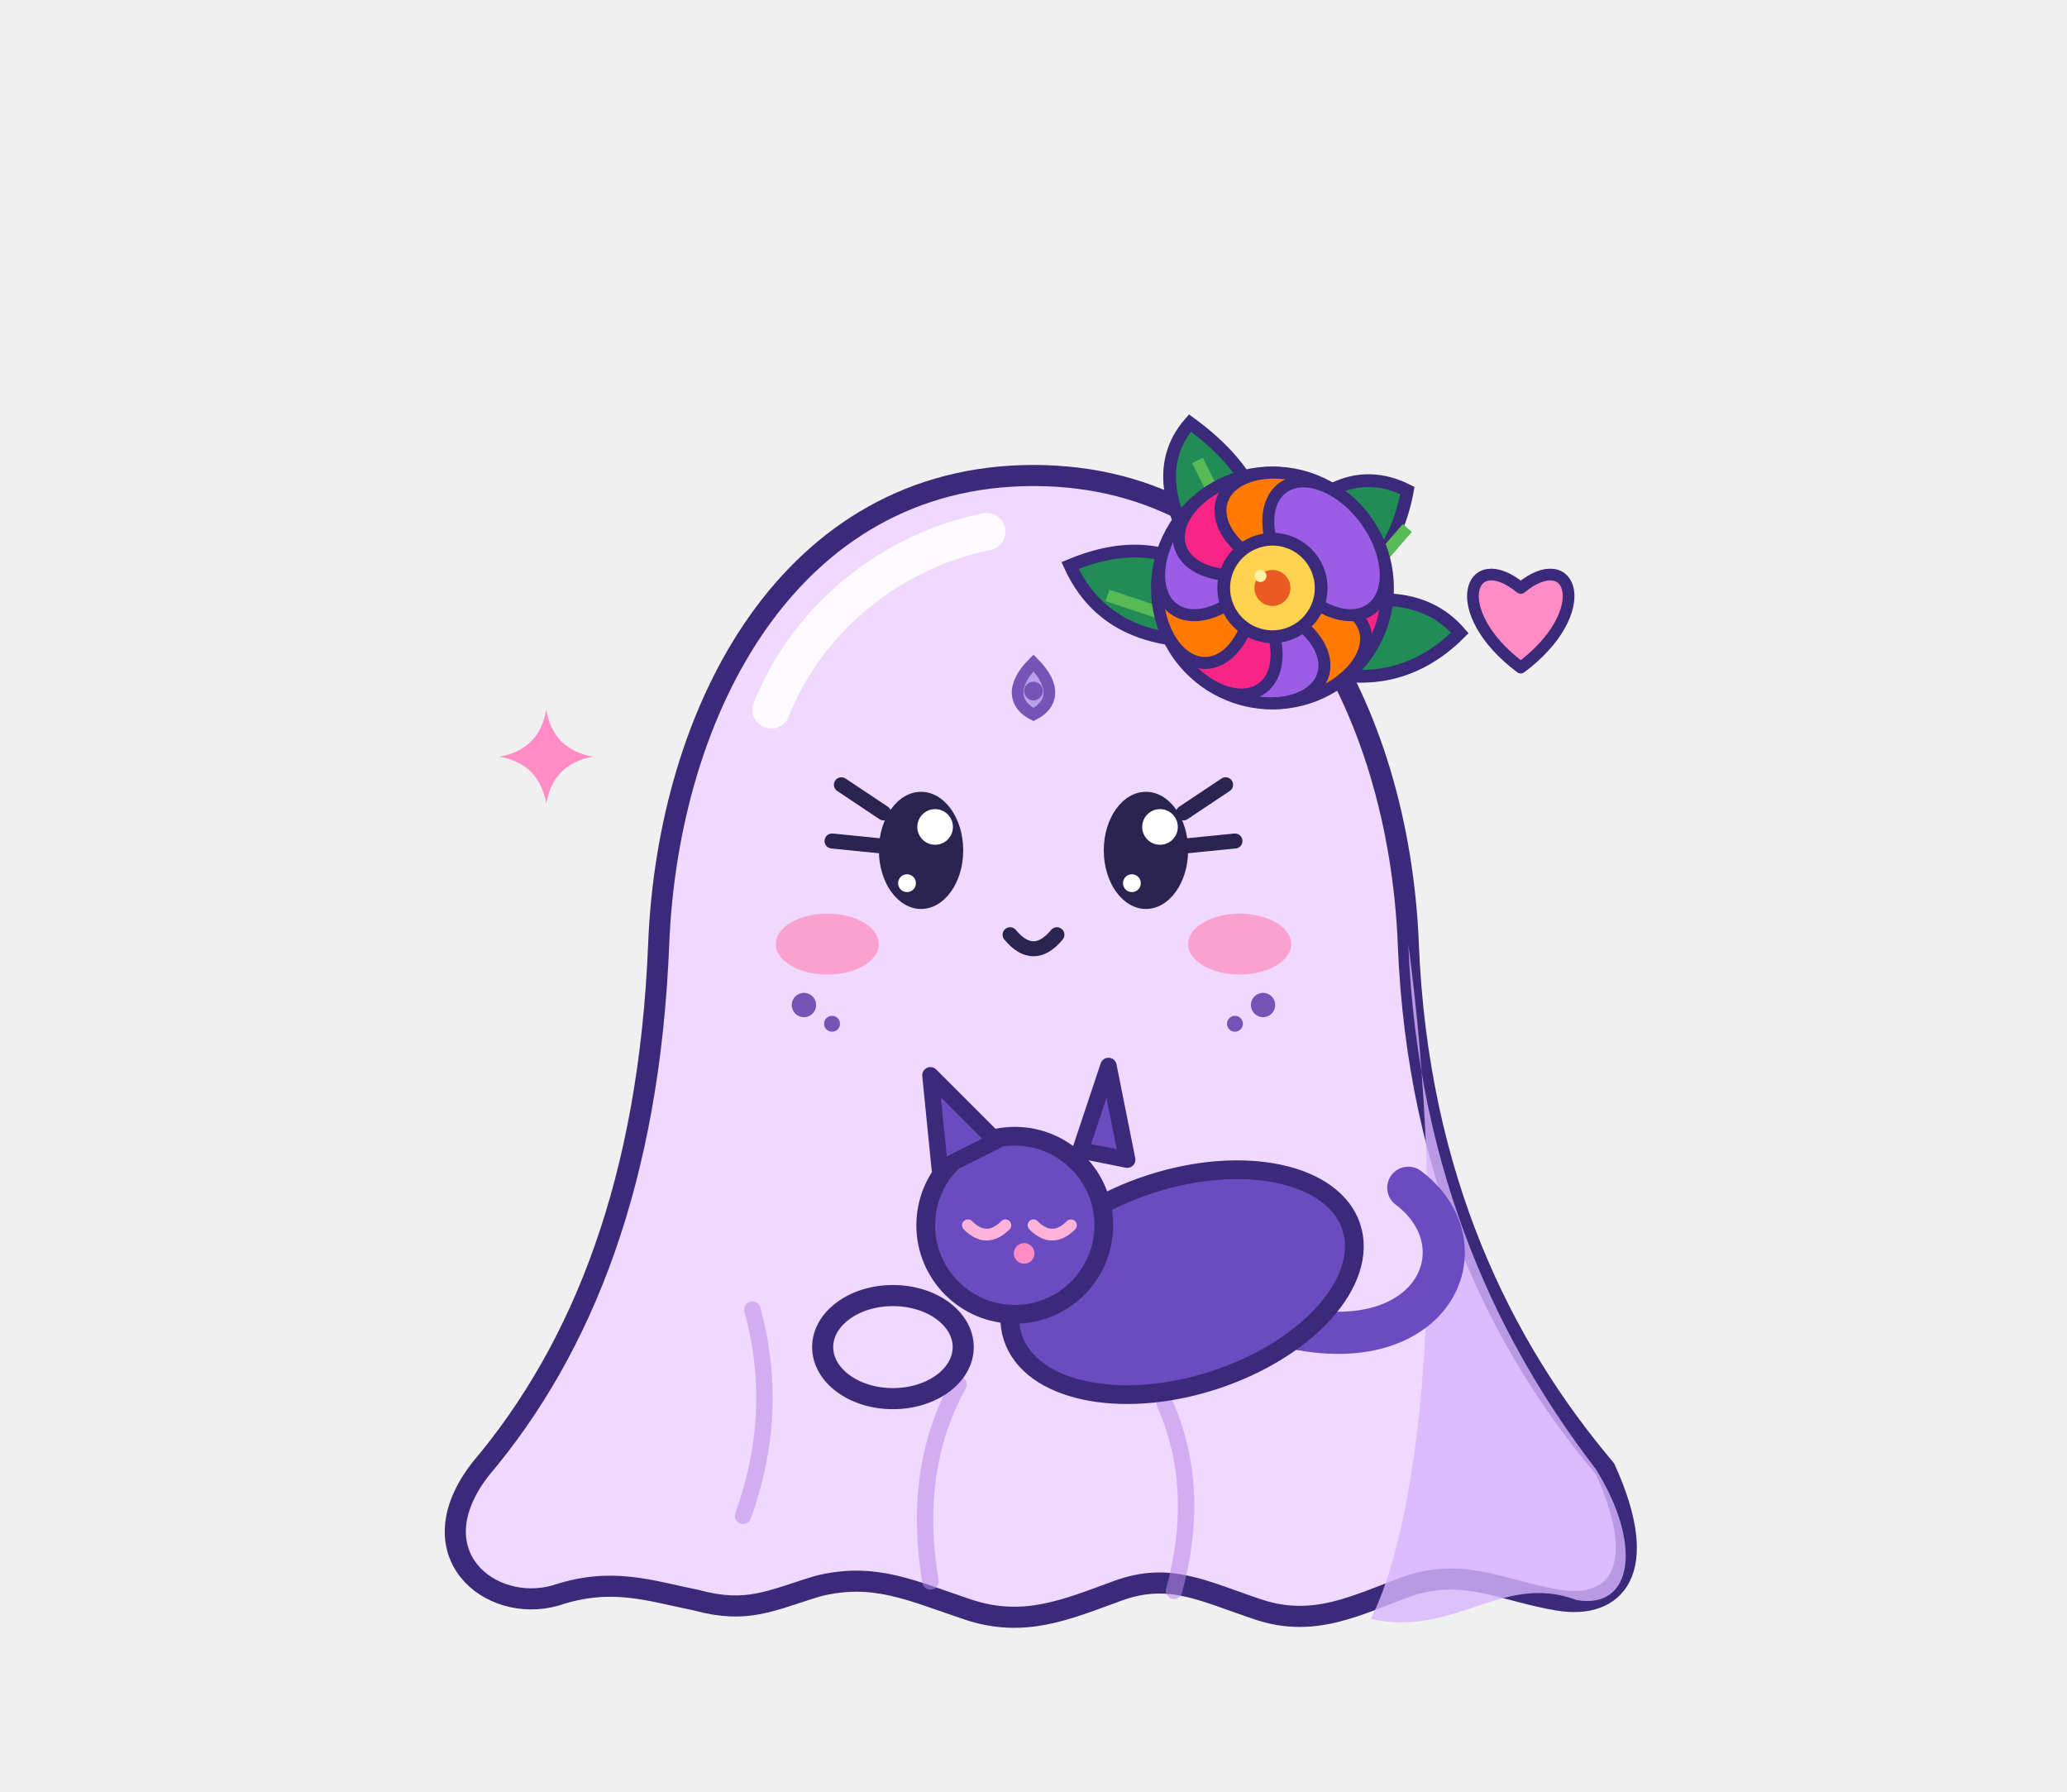
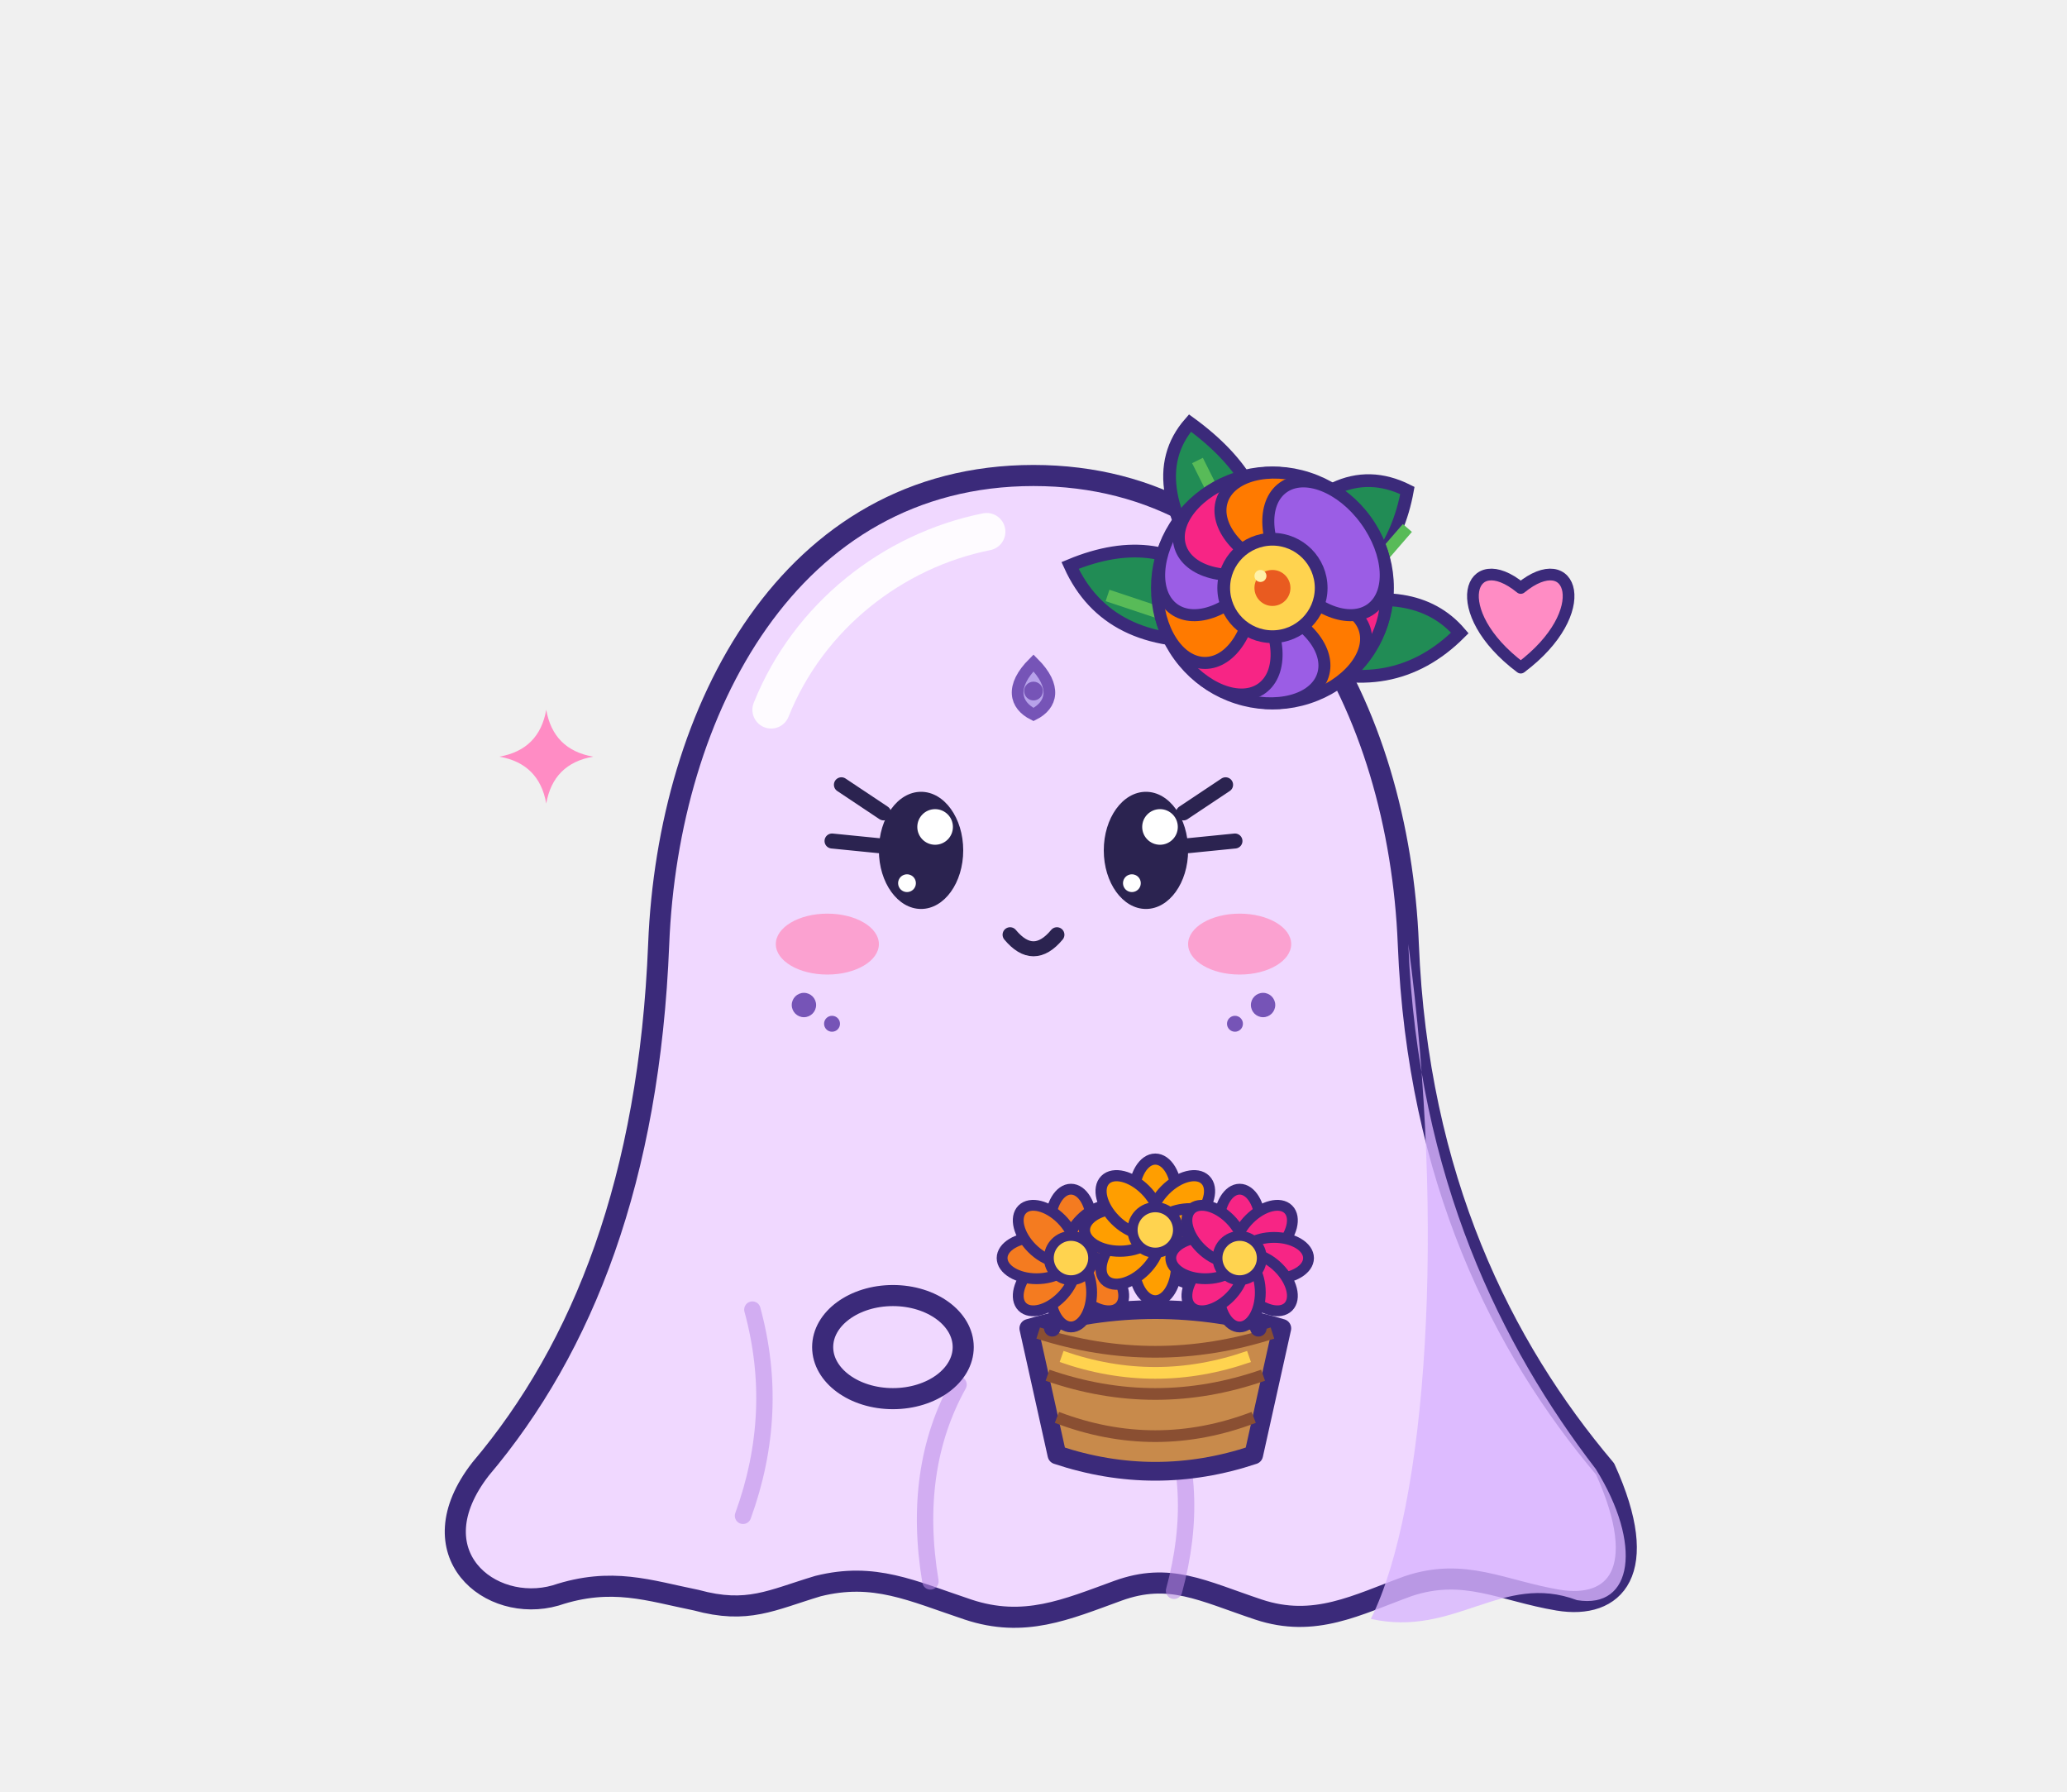
<svg xmlns="http://www.w3.org/2000/svg" viewBox="0 0 300 260" role="img" aria-label="Boo-buddy ghost 6">
  <g>
    <g transform="translate(150 205) scale(.68)">
      <g class="f d6">
        <g class="hop">
          <path d="M0 -200 C-52 -200 -78 -150 -80 -100 C-82 -50 -96 -14 -118 12 C-132 30 -116 43 -102 39 C-90 35 -82 38 -72 40 C-61 43 -56 40 -46 37 C-34 34 -26 38 -14 42 C-2 46 7 42 18 38 C29 34 36 38 48 42 C60 46 69 41 80 37 C92 33 100 38 112 40 C124 42 132 34 122 12 C100 -14 82 -50 80 -100 C78 -150 52 -200 0 -200Z" fill="#F0D8FF" stroke="#3B2A7A" stroke-width="4.5" stroke-linejoin="round" stroke-linecap="round">
            <animate attributeName="d" dur="2.8s" repeatCount="indefinite" calcMode="spline" keyTimes="0;0.33;0.66;1" keySplines=".4 0 .6 1;.4 0 .6 1;.4 0 .6 1" values="M0 -200 C-52 -200 -78 -150 -80 -100 C-82 -50 -96 -14 -118 12 C-132 30 -116 43 -102 39 C-90 35 -82 38 -72 40 C-61 43 -56 40 -46 37 C-34 34 -26 38 -14 42 C-2 46 7 42 18 38 C29 34 36 38 48 42 C60 46 69 41 80 37 C92 33 100 38 112 40 C124 42 132 34 122 12 C100 -14 82 -50 80 -100 C78 -150 52 -200 0 -200Z;M0 -200 C-52 -200 -78 -150 -80 -100 C-82 -50 -96 -14 -118 12 C-132 34 -116 46 -102 41 C-90 36 -82 33 -72 39 C-61 46 -56 43 -46 39 C-34 35 -26 34 -14 39 C-2 44 7 45 18 41 C29 37 36 34 48 39 C60 44 69 45 80 41 C92 37 100 34 112 39 C124 44 132 34 122 12 C100 -14 82 -50 80 -100 C78 -150 52 -200 0 -200Z;M0 -200 C-52 -200 -78 -150 -80 -100 C-82 -50 -96 -14 -118 12 C-132 26 -116 40 -102 37 C-90 34 -82 42 -72 44 C-61 46 -56 37 -46 34 C-34 31 -26 42 -14 45 C-2 48 7 37 18 35 C29 33 36 43 48 45 C60 47 69 37 80 34 C92 31 100 42 112 43 C124 44 132 34 122 12 C100 -14 82 -50 80 -100 C78 -150 52 -200 0 -200Z;M0 -200 C-52 -200 -78 -150 -80 -100 C-82 -50 -96 -14 -118 12 C-132 30 -116 43 -102 39 C-90 35 -82 38 -72 40 C-61 43 -56 40 -46 37 C-34 34 -26 38 -14 42 C-2 46 7 42 18 38 C29 34 36 38 48 42 C60 46 69 41 80 37 C92 33 100 38 112 40 C124 42 132 34 122 12 C100 -14 82 -50 80 -100 C78 -150 52 -200 0 -200Z" />
          </path>
          <path d="M80 -100 C82 -50 100 -14 120 12 C130 28 128 42 116 40 C100 34 90 48 72 44 C84 20 88 -40 80 -100Z" fill="#D8B4FF" opacity=".8" />
          <path d="M-62 22 q8 -22 2 -44 M-22 36 q-4 -24 6 -42 M30 38 q6 -22 -2 -40" stroke="#B98BE8" stroke-width="3.5" fill="none" stroke-linecap="round" opacity=".55" />
          <path d="M-56 -150 C-48 -170 -30 -184 -10 -188" stroke="#fff" stroke-width="8" fill="none" stroke-linecap="round" opacity=".9" />
          <path d="M0 -160 C-5 -155 -4 -151 0 -149 C4 -151 5 -155 0 -160Z" fill="#B7A2EA" stroke="#7654B7" stroke-width="2.5" />
          <circle cx="0" cy="-154" r="2" fill="#7654B7" />
          <g fill="#7654B7">
            <circle cx="-49" cy="-87" r="2.6" />
            <circle cx="-43" cy="-83" r="1.7" />
            <circle cx="49" cy="-87" r="2.6" />
            <circle cx="43" cy="-83" r="1.7" />
          </g>
        </g>
        <g class="eo">
          <ellipse cx="-24" cy="-120" rx="9" ry="12.5" fill="#2B2350" />
          <circle cx="-21" cy="-125" r="3.8" fill="#fff" />
          <circle cx="-27" cy="-113" r="1.9" fill="#fff" />
          <path d="M-32 -128 l-9 -6 M-33 -121 l-10 -1" stroke="#2B2350" stroke-width="3.2" stroke-linecap="round" />
          <ellipse cx="24" cy="-120" rx="9" ry="12.5" fill="#2B2350" />
          <circle cx="27" cy="-125" r="3.8" fill="#fff" />
          <circle cx="21" cy="-113" r="1.9" fill="#fff" />
          <path d="M32 -128 l9 -6 M33 -121 l10 -1" stroke="#2B2350" stroke-width="3.2" stroke-linecap="round" />
        </g>
        <g class="eh" opacity="0">
          <path d="M-34 -116 Q-24 -130 -14 -116 M14 -116 Q24 -130 34 -116" stroke="#2B2350" stroke-width="4.5" fill="none" stroke-linecap="round" />
          <path d="M-36 -124 l-8 -5 M36 -124 l8 -5" stroke="#2B2350" stroke-width="3.2" stroke-linecap="round" />
        </g>
        <ellipse cx="-44" cy="-100" rx="11" ry="6.5" fill="#FF8FC0" opacity=".75" />
        <ellipse cx="44" cy="-100" rx="11" ry="6.5" fill="#FF8FC0" opacity=".75" />
        <path d="M-5 -102 Q0 -96 5 -102" stroke="#2B2350" stroke-width="3.2" fill="none" stroke-linecap="round" />
        <g class="head-flower" transform="translate(51 -176) scale(1.6)">
          <path d="M-7 7 Q-22 8 -27 -3 Q-15 -8 -7 0 Q-18 -14 -11 -22 Q0 -14 -1 -4 Q8 -18 18 -13 Q16 -2 6 3 Q19 -1 25 6 Q16 15 3 10Z" fill="#218C55" stroke="#3B2A7A" stroke-width="1.7" />
          <path d="M-22 1 L-7 6 M-10 -17 L-3 -3 M18 -8 L5 7" fill="none" stroke="#58BB58" stroke-width="1.6" />
          <ellipse cx="9.00" cy="0.00" rx="6.4" ry="10" transform="rotate(0 9.00 0.00)" fill="#9B5DE5" stroke="#3B2A7A" stroke-width="1.6" />
          <ellipse cx="7.28" cy="5.29" rx="6.4" ry="10" transform="rotate(36 7.28 5.29)" fill="#F72585" stroke="#3B2A7A" stroke-width="1.6" />
          <ellipse cx="2.78" cy="8.56" rx="6.4" ry="10" transform="rotate(72 2.78 8.56)" fill="#FF7A00" stroke="#3B2A7A" stroke-width="1.6" />
          <ellipse cx="-2.78" cy="8.56" rx="6.4" ry="10" transform="rotate(108 -2.78 8.56)" fill="#9B5DE5" stroke="#3B2A7A" stroke-width="1.6" />
          <ellipse cx="-7.28" cy="5.29" rx="6.4" ry="10" transform="rotate(144 -7.28 5.29)" fill="#F72585" stroke="#3B2A7A" stroke-width="1.6" />
          <ellipse cx="-9.00" cy="0.00" rx="6.4" ry="10" transform="rotate(180 -9.00 0.00)" fill="#FF7A00" stroke="#3B2A7A" stroke-width="1.6" />
          <ellipse cx="-7.28" cy="-5.29" rx="6.4" ry="10" transform="rotate(216 -7.28 -5.29)" fill="#9B5DE5" stroke="#3B2A7A" stroke-width="1.6" />
          <ellipse cx="-2.78" cy="-8.56" rx="6.4" ry="10" transform="rotate(252 -2.78 -8.56)" fill="#F72585" stroke="#3B2A7A" stroke-width="1.6" />
          <ellipse cx="2.78" cy="-8.56" rx="6.4" ry="10" transform="rotate(288 2.78 -8.56)" fill="#FF7A00" stroke="#3B2A7A" stroke-width="1.6" />
          <ellipse cx="7.28" cy="-5.29" rx="6.4" ry="10" transform="rotate(324 7.28 -5.29)" fill="#9B5DE5" stroke="#3B2A7A" stroke-width="1.6" />
          <circle r="6.5" fill="#FFD34F" stroke="#3B2A7A" stroke-width="1.7" />
          <circle r="2.4" fill="#E95B20" />
          <circle cx="-1.6" cy="-1.6" r=".8" fill="#FFF2A8" />
        </g>
-         <g class="cat">
-           <g transform="translate(26 -26)">
-             <path d="M30 8 C60 14 70 -10 54 -22" stroke="#6A4BC0" stroke-width="9" fill="none" stroke-linecap="round" />
-             <ellipse cx="6" cy="0" rx="38" ry="22" fill="#6A4BC0" stroke="#3B2A7A" stroke-width="4" transform="rotate(-18)" />
-             <circle cx="-30" cy="-14" r="19" fill="#6A4BC0" stroke="#3B2A7A" stroke-width="4" />
-             <path d="M-46 -26 L-48 -46 L-34 -32Z M-16 -30 L-10 -48 L-6 -28Z" fill="#6A4BC0" stroke="#3B2A7A" stroke-width="3.5" stroke-linejoin="round" />
-             <path d="M-40 -14 q4 4 8 0 M-26 -14 q4 4 8 0" stroke="#FFB3D9" stroke-width="2.5" fill="none" stroke-linecap="round" />
-             <circle cx="-28" cy="-8" r="2.2" fill="#FF8CC4" />
+         <g class="dia-prop ofrenda-flower-basket">
+           <g transform="translate(26 -10)">
+             <path d="M-27 -8 Q0 -16 27 -8 L21 19 Q0 26 -21 19Z" fill="#C88A4B" stroke="#3B2A7A" stroke-width="4" stroke-linejoin="round" />
+             <path d="M-25 -7 Q0 1 25 -7 M-23 2 Q0 10 23 2 M-21 11 Q0 19 21 11" fill="none" stroke="#8A4F32" stroke-width="2.5" />
+             <path d="M-22 -8 Q-16 -23 0 -22 Q16 -23 22 -8" fill="none" stroke="#3B2A7A" stroke-width="3.5" stroke-linecap="round" />
+             <g transform="translate(-18 -23) scale(1.05)">
+               <ellipse cx="0" cy="-7" rx="4.2" ry="7" transform="rotate(0)" fill="#F47B20" stroke="#3B2A7A" stroke-width="2.2" />
+               <ellipse cx="0" cy="-7" rx="4.2" ry="7" transform="rotate(45)" fill="#F47B20" stroke="#3B2A7A" stroke-width="2.2" />
+               <ellipse cx="0" cy="-7" rx="4.2" ry="7" transform="rotate(90)" fill="#F47B20" stroke="#3B2A7A" stroke-width="2.2" />
+               <ellipse cx="0" cy="-7" rx="4.2" ry="7" transform="rotate(135)" fill="#F47B20" stroke="#3B2A7A" stroke-width="2.2" />
+               <ellipse cx="0" cy="-7" rx="4.2" ry="7" transform="rotate(180)" fill="#F47B20" stroke="#3B2A7A" stroke-width="2.2" />
+               <ellipse cx="0" cy="-7" rx="4.2" ry="7" transform="rotate(225)" fill="#F47B20" stroke="#3B2A7A" stroke-width="2.2" />
+               <ellipse cx="0" cy="-7" rx="4.2" ry="7" transform="rotate(270)" fill="#F47B20" stroke="#3B2A7A" stroke-width="2.2" />
+               <ellipse cx="0" cy="-7" rx="4.2" ry="7" transform="rotate(315)" fill="#F47B20" stroke="#3B2A7A" stroke-width="2.2" />
+               <circle r="4.5" fill="#FFD34F" stroke="#3B2A7A" stroke-width="2" />
+             </g>
+             <g transform="translate(0 -29) scale(1.08)">
+               <ellipse cx="0" cy="-7" rx="4.2" ry="7" transform="rotate(0)" fill="#FF9E00" stroke="#3B2A7A" stroke-width="2.2" />
+               <ellipse cx="0" cy="-7" rx="4.2" ry="7" transform="rotate(45)" fill="#FF9E00" stroke="#3B2A7A" stroke-width="2.2" />
+               <ellipse cx="0" cy="-7" rx="4.2" ry="7" transform="rotate(90)" fill="#FF9E00" stroke="#3B2A7A" stroke-width="2.2" />
+               <ellipse cx="0" cy="-7" rx="4.2" ry="7" transform="rotate(135)" fill="#FF9E00" stroke="#3B2A7A" stroke-width="2.2" />
+               <ellipse cx="0" cy="-7" rx="4.2" ry="7" transform="rotate(180)" fill="#FF9E00" stroke="#3B2A7A" stroke-width="2.2" />
+               <ellipse cx="0" cy="-7" rx="4.2" ry="7" transform="rotate(225)" fill="#FF9E00" stroke="#3B2A7A" stroke-width="2.2" />
+               <ellipse cx="0" cy="-7" rx="4.2" ry="7" transform="rotate(270)" fill="#FF9E00" stroke="#3B2A7A" stroke-width="2.2" />
+               <ellipse cx="0" cy="-7" rx="4.2" ry="7" transform="rotate(315)" fill="#FF9E00" stroke="#3B2A7A" stroke-width="2.2" />
+               <circle r="4.5" fill="#FFD34F" stroke="#3B2A7A" stroke-width="2" />
+             </g>
+             <g transform="translate(18 -23) scale(1.05)">
+               <ellipse cx="0" cy="-7" rx="4.2" ry="7" transform="rotate(0)" fill="#F72585" stroke="#3B2A7A" stroke-width="2.2" />
+               <ellipse cx="0" cy="-7" rx="4.2" ry="7" transform="rotate(45)" fill="#F72585" stroke="#3B2A7A" stroke-width="2.2" />
+               <ellipse cx="0" cy="-7" rx="4.2" ry="7" transform="rotate(90)" fill="#F72585" stroke="#3B2A7A" stroke-width="2.2" />
+               <ellipse cx="0" cy="-7" rx="4.2" ry="7" transform="rotate(135)" fill="#F72585" stroke="#3B2A7A" stroke-width="2.2" />
+               <ellipse cx="0" cy="-7" rx="4.2" ry="7" transform="rotate(180)" fill="#F72585" stroke="#3B2A7A" stroke-width="2.2" />
+               <ellipse cx="0" cy="-7" rx="4.2" ry="7" transform="rotate(225)" fill="#F72585" stroke="#3B2A7A" stroke-width="2.2" />
+               <ellipse cx="0" cy="-7" rx="4.2" ry="7" transform="rotate(270)" fill="#F72585" stroke="#3B2A7A" stroke-width="2.2" />
+               <ellipse cx="0" cy="-7" rx="4.2" ry="7" transform="rotate(315)" fill="#F72585" stroke="#3B2A7A" stroke-width="2.2" />
+               <circle r="4.5" fill="#FFD34F" stroke="#3B2A7A" stroke-width="2" />
+             </g>
+             <path d="M-20 -2 Q0 5 20 -2" fill="none" stroke="#FFD34F" stroke-width="2.5" />
          </g>
        </g>
        <ellipse cx="-30" cy="-14" rx="15" ry="11" fill="#F0D8FF" stroke="#3B2A7A" stroke-width="4.5" stroke-linejoin="round" stroke-linecap="round" />
        <path transform="translate(104 -168) scale(1)" d="M0 9 C-16 -3 -11 -17 0 -8 C11 -17 16 -3 0 9Z" fill="#FF8CC4" stroke="#3B2A7A" stroke-width="2.5" stroke-linejoin="round" />
        <path transform="translate(-104 -140) scale(1)" d="M0 -10 Q1.5 -1.5 10 0 Q1.5 1.5 0 10 Q-1.5 1.5 -10 0 Q-1.5 -1.5 0 -10Z" fill="#FF8CC4" />
      </g>
    </g>
  </g>
</svg>
